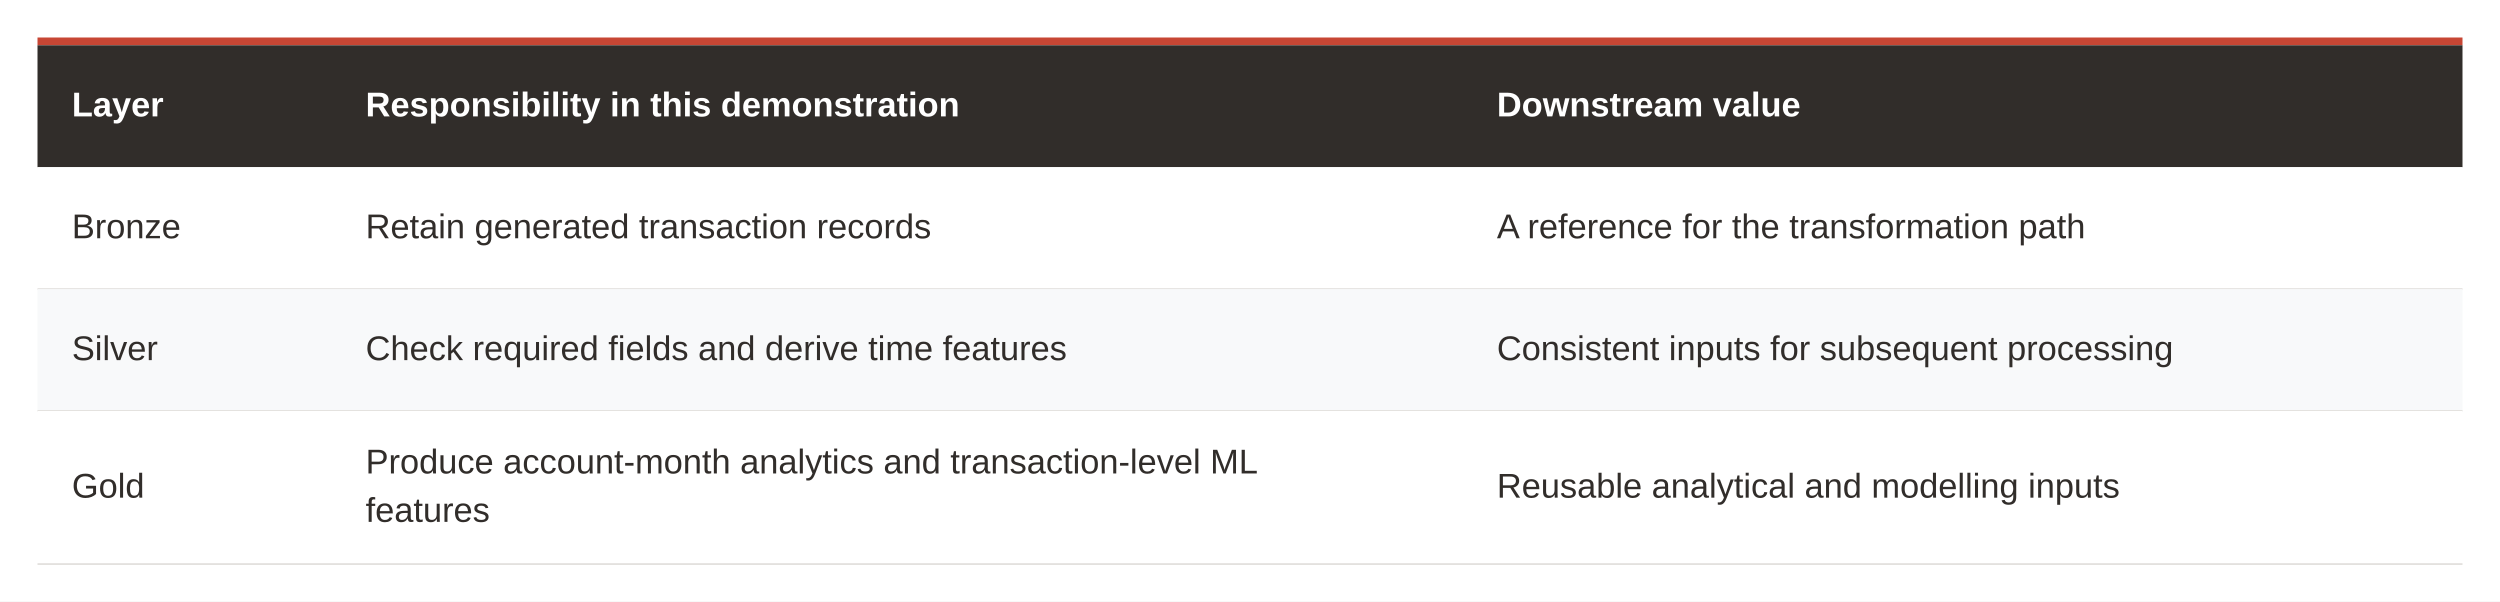
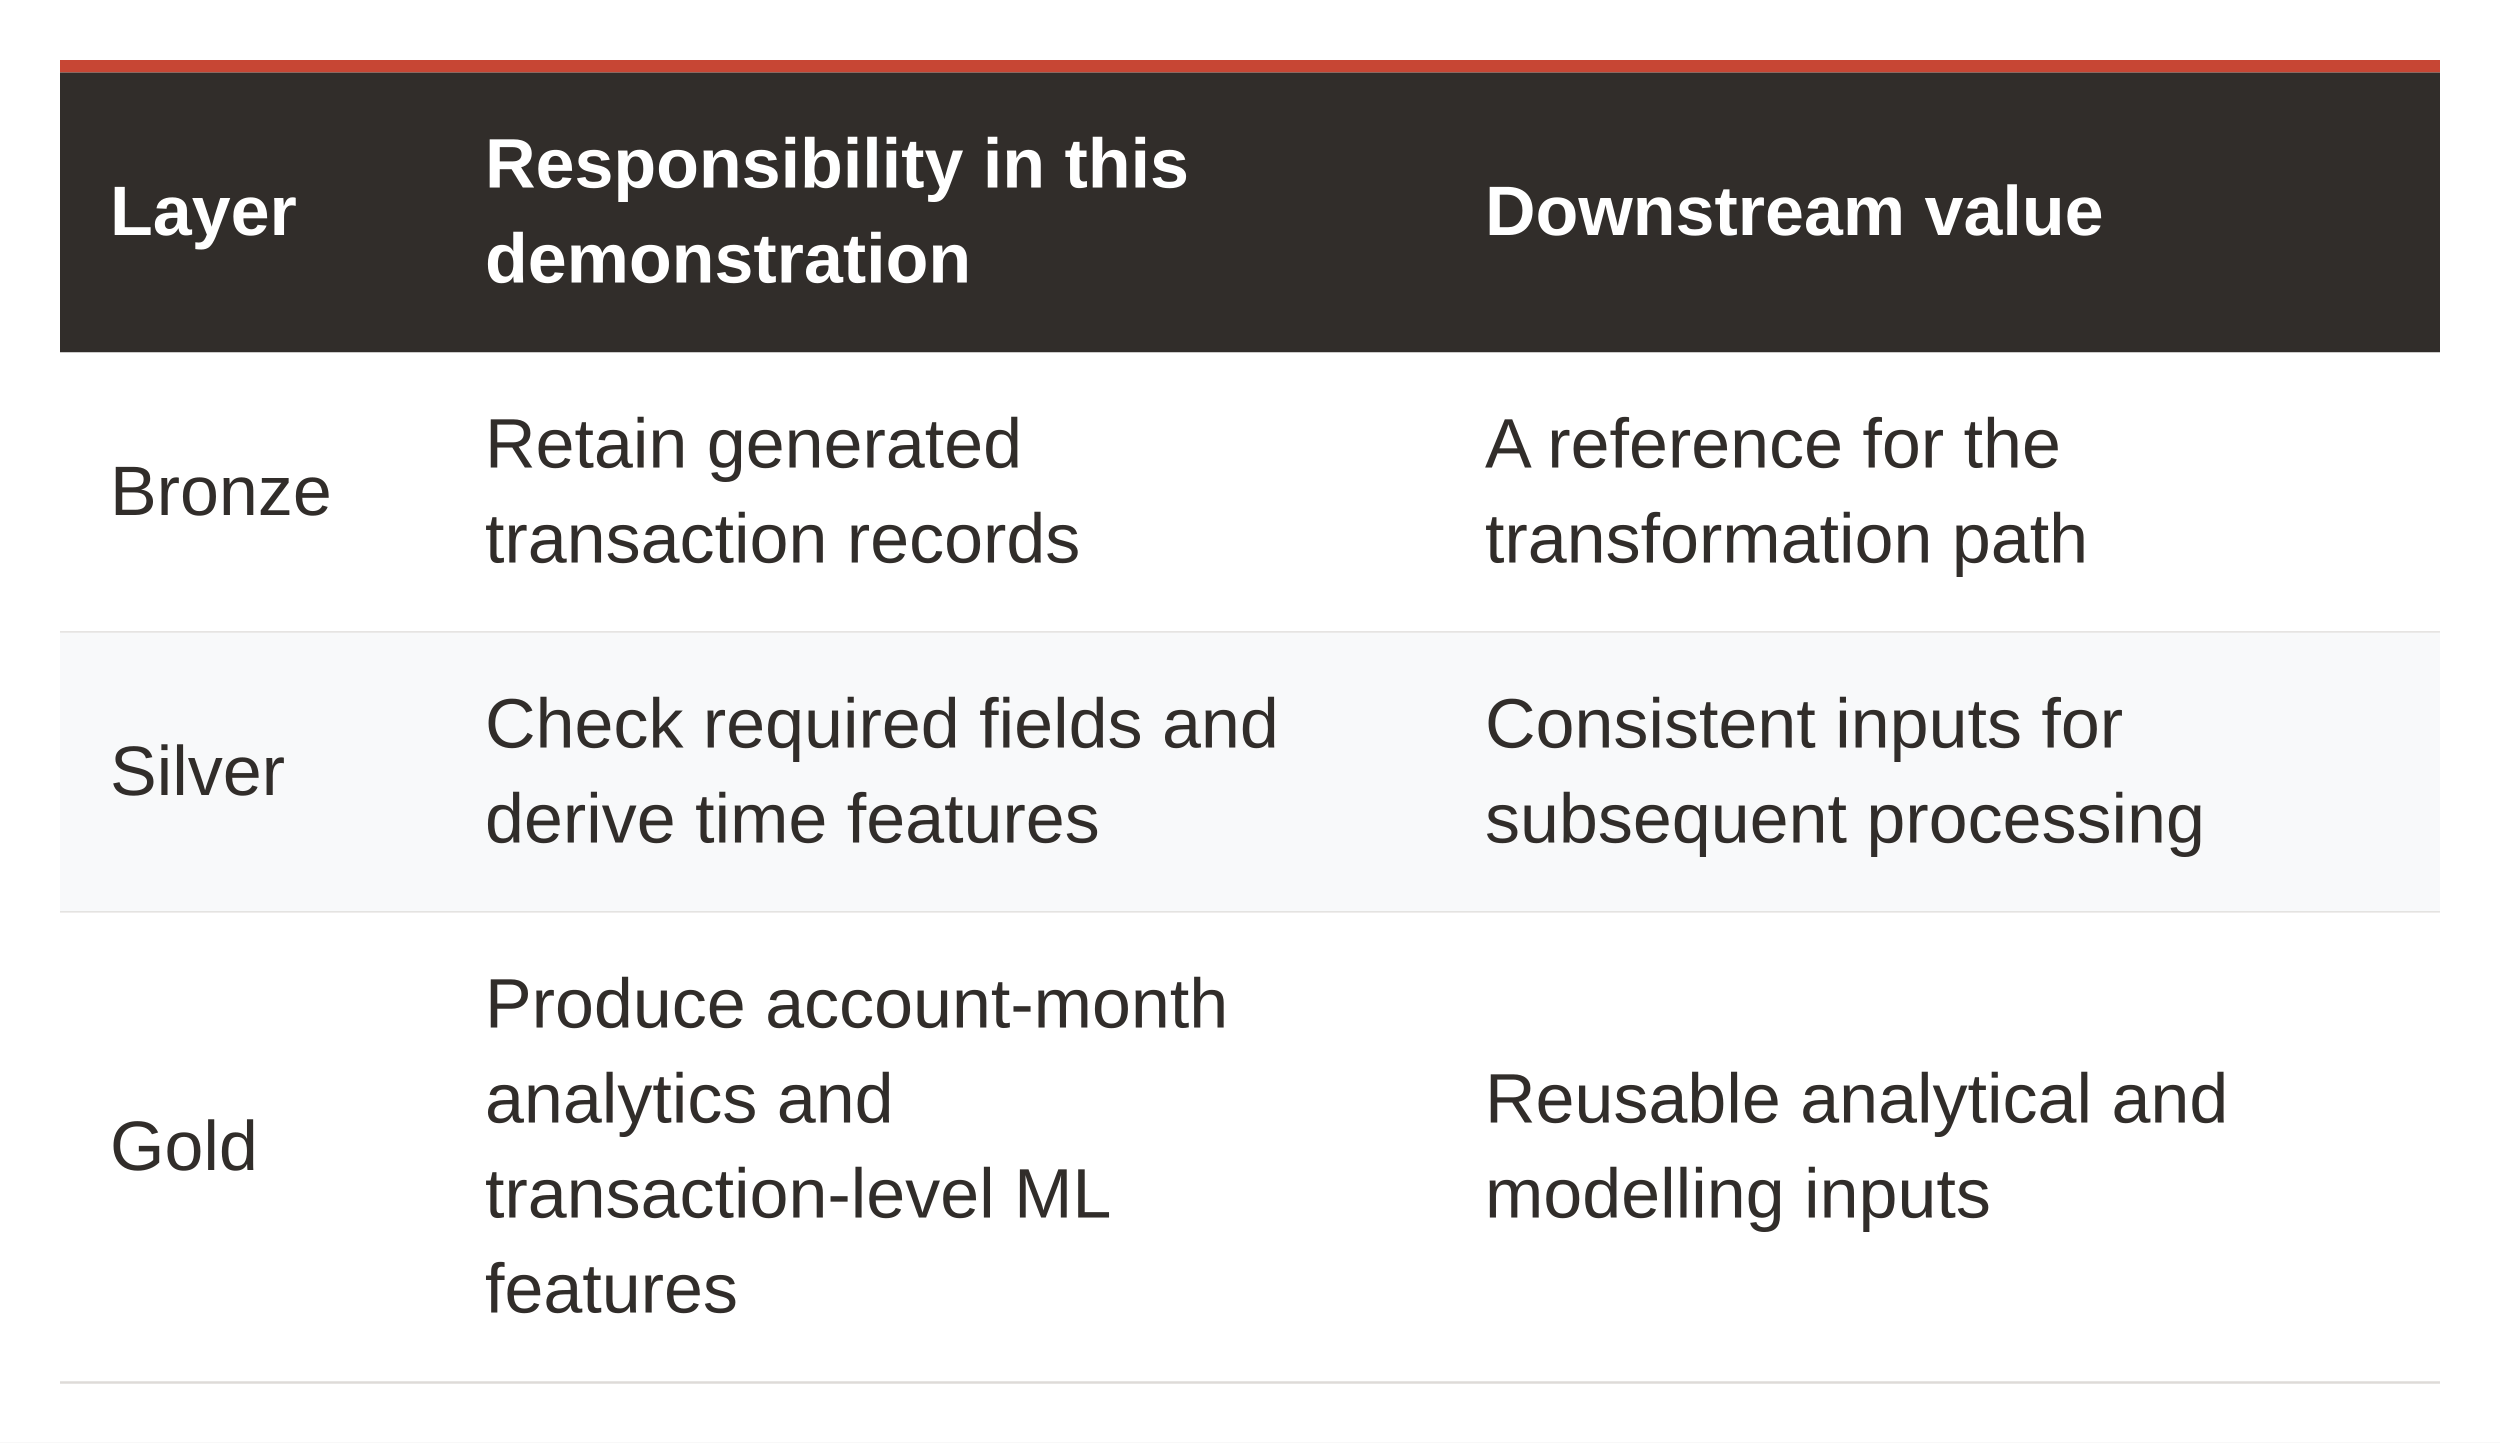
- <svg xmlns="http://www.w3.org/2000/svg" width="1600" height="385" viewBox="0 0 1600 385" role="img" aria-labelledby="title description">
-   <rect width="1600" height="385" fill="#FFFFFF" />
-   <rect x="24" y="24" width="1552" height="5" fill="#C74634" />
-   <rect x="24" y="29" width="1552" height="78" fill="#312D2A" />
-   <text x="46" y="74.5" fill="#FFFFFF" font-family="Arial, Helvetica, sans-serif" font-size="22" font-weight="700" text-anchor="start">
-     <tspan x="46" dy="0">Layer</tspan>
+ <svg xmlns="http://www.w3.org/2000/svg" width="1000" height="577" viewBox="0 0 1000 577" role="img" aria-labelledby="title description">
+   <rect width="1000" height="577" fill="#FFFFFF" />
+   <rect x="24" y="24" width="952" height="5" fill="#C74634" />
+   <rect x="24" y="29" width="952" height="112" fill="#312D2A" />
+   <text x="44" y="94.0" fill="#FFFFFF" font-family="Arial, Helvetica, sans-serif" font-size="28" font-weight="700" text-anchor="start">
+     <tspan x="44" dy="0">Layer</tspan>
  </text>
-   <text x="234" y="74.5" fill="#FFFFFF" font-family="Arial, Helvetica, sans-serif" font-size="22" font-weight="700" text-anchor="start">
-     <tspan x="234" dy="0">Responsibility in this demonstration</tspan>
+   <text x="194" y="75.0" fill="#FFFFFF" font-family="Arial, Helvetica, sans-serif" font-size="28" font-weight="700" text-anchor="start">
+     <tspan x="194" dy="0">Responsibility in this</tspan>
+     <tspan x="194" dy="38">demonstration</tspan>
  </text>
-   <text x="958" y="74.5" fill="#FFFFFF" font-family="Arial, Helvetica, sans-serif" font-size="22" font-weight="700" text-anchor="start">
-     <tspan x="958" dy="0">Downstream value</tspan>
+   <text x="594" y="94.0" fill="#FFFFFF" font-family="Arial, Helvetica, sans-serif" font-size="28" font-weight="700" text-anchor="start">
+     <tspan x="594" dy="0">Downstream value</tspan>
  </text>
-   <rect x="24" y="107" width="1552" height="78" fill="#FFFFFF" />
-   <text x="46" y="152.5" fill="#312D2A" font-family="Arial, Helvetica, sans-serif" font-size="22" font-weight="400" text-anchor="start">
-     <tspan x="46" dy="0">Bronze</tspan>
+   <rect x="24" y="141" width="952" height="112" fill="#FFFFFF" />
+   <text x="44" y="206.0" fill="#312D2A" font-family="Arial, Helvetica, sans-serif" font-size="28" font-weight="400" text-anchor="start">
+     <tspan x="44" dy="0">Bronze</tspan>
  </text>
-   <text x="234" y="152.5" fill="#312D2A" font-family="Arial, Helvetica, sans-serif" font-size="22" font-weight="400" text-anchor="start">
-     <tspan x="234" dy="0">Retain generated transaction records</tspan>
+   <text x="194" y="187.0" fill="#312D2A" font-family="Arial, Helvetica, sans-serif" font-size="28" font-weight="400" text-anchor="start">
+     <tspan x="194" dy="0">Retain generated</tspan>
+     <tspan x="194" dy="38">transaction records</tspan>
  </text>
-   <text x="958" y="152.5" fill="#312D2A" font-family="Arial, Helvetica, sans-serif" font-size="22" font-weight="400" text-anchor="start">
-     <tspan x="958" dy="0">A reference for the transformation path</tspan>
+   <text x="594" y="187.0" fill="#312D2A" font-family="Arial, Helvetica, sans-serif" font-size="28" font-weight="400" text-anchor="start">
+     <tspan x="594" dy="0">A reference for the</tspan>
+     <tspan x="594" dy="38">transformation path</tspan>
  </text>
-   <path d="M 24 185 H 1576" stroke="#DEDbd8" />
-   <rect x="24" y="185" width="1552" height="78" fill="#F8F9FA" />
-   <text x="46" y="230.5" fill="#312D2A" font-family="Arial, Helvetica, sans-serif" font-size="22" font-weight="400" text-anchor="start">
-     <tspan x="46" dy="0">Silver</tspan>
+   <path d="M 24 253 H 976" stroke="#DEDbd8" />
+   <rect x="24" y="253" width="952" height="112" fill="#F8F9FA" />
+   <text x="44" y="318.0" fill="#312D2A" font-family="Arial, Helvetica, sans-serif" font-size="28" font-weight="400" text-anchor="start">
+     <tspan x="44" dy="0">Silver</tspan>
  </text>
-   <text x="234" y="230.5" fill="#312D2A" font-family="Arial, Helvetica, sans-serif" font-size="22" font-weight="400" text-anchor="start">
-     <tspan x="234" dy="0">Check required fields and derive time features</tspan>
+   <text x="194" y="299.0" fill="#312D2A" font-family="Arial, Helvetica, sans-serif" font-size="28" font-weight="400" text-anchor="start">
+     <tspan x="194" dy="0">Check required fields and</tspan>
+     <tspan x="194" dy="38">derive time features</tspan>
  </text>
-   <text x="958" y="230.5" fill="#312D2A" font-family="Arial, Helvetica, sans-serif" font-size="22" font-weight="400" text-anchor="start">
-     <tspan x="958" dy="0">Consistent inputs for subsequent processing</tspan>
+   <text x="594" y="299.0" fill="#312D2A" font-family="Arial, Helvetica, sans-serif" font-size="28" font-weight="400" text-anchor="start">
+     <tspan x="594" dy="0">Consistent inputs for</tspan>
+     <tspan x="594" dy="38">subsequent processing</tspan>
  </text>
-   <path d="M 24 263 H 1576" stroke="#DEDbd8" />
-   <rect x="24" y="263" width="1552" height="98" fill="#FFFFFF" />
-   <text x="46" y="318.5" fill="#312D2A" font-family="Arial, Helvetica, sans-serif" font-size="22" font-weight="400" text-anchor="start">
-     <tspan x="46" dy="0">Gold</tspan>
+   <path d="M 24 365 H 976" stroke="#DEDbd8" />
+   <rect x="24" y="365" width="952" height="188" fill="#FFFFFF" />
+   <text x="44" y="468.0" fill="#312D2A" font-family="Arial, Helvetica, sans-serif" font-size="28" font-weight="400" text-anchor="start">
+     <tspan x="44" dy="0">Gold</tspan>
  </text>
-   <text x="234" y="303.0" fill="#312D2A" font-family="Arial, Helvetica, sans-serif" font-size="22" font-weight="400" text-anchor="start">
-     <tspan x="234" dy="0">Produce account-month analytics and transaction-level ML</tspan>
-     <tspan x="234" dy="31">features</tspan>
+   <text x="194" y="411.0" fill="#312D2A" font-family="Arial, Helvetica, sans-serif" font-size="28" font-weight="400" text-anchor="start">
+     <tspan x="194" dy="0">Produce account-month</tspan>
+     <tspan x="194" dy="38">analytics and</tspan>
+     <tspan x="194" dy="38">transaction-level ML</tspan>
+     <tspan x="194" dy="38">features</tspan>
  </text>
-   <text x="958" y="318.5" fill="#312D2A" font-family="Arial, Helvetica, sans-serif" font-size="22" font-weight="400" text-anchor="start">
-     <tspan x="958" dy="0">Reusable analytical and modelling inputs</tspan>
+   <text x="594" y="449.0" fill="#312D2A" font-family="Arial, Helvetica, sans-serif" font-size="28" font-weight="400" text-anchor="start">
+     <tspan x="594" dy="0">Reusable analytical and</tspan>
+     <tspan x="594" dy="38">modelling inputs</tspan>
  </text>
-   <path d="M 24 361 H 1576" stroke="#DEDbd8" />
+   <path d="M 24 553 H 976" stroke="#DEDbd8" />
</svg>
